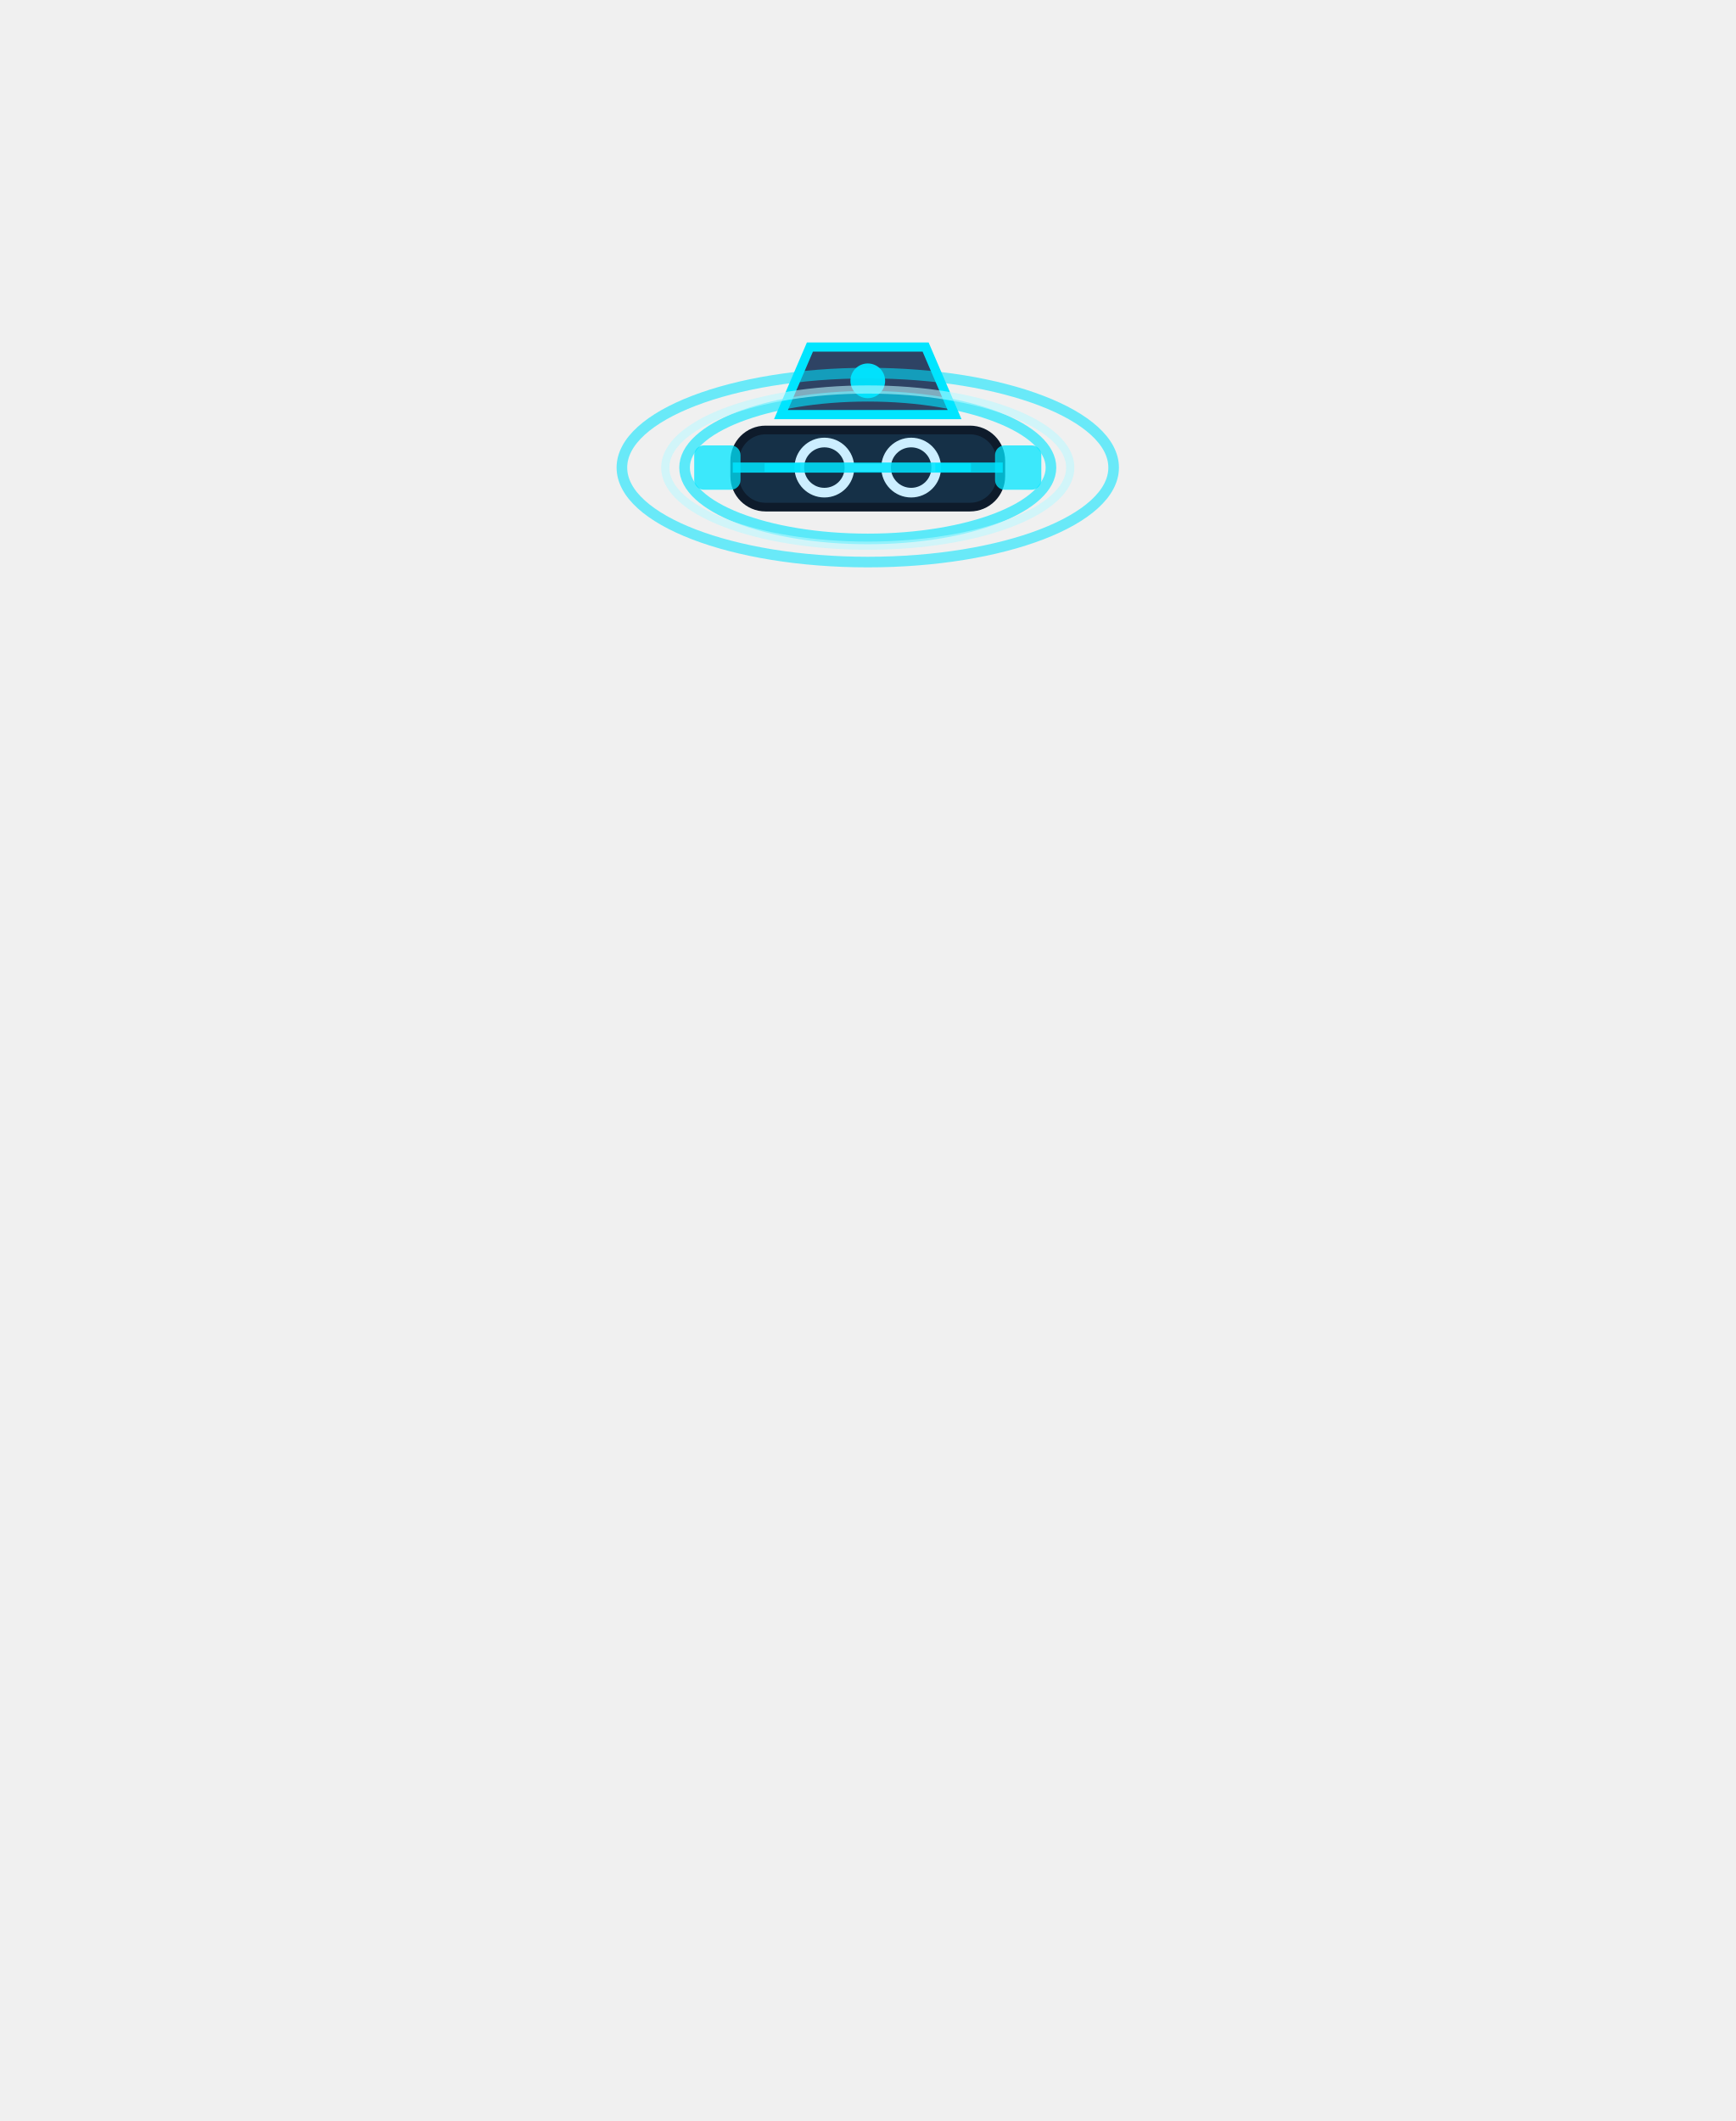
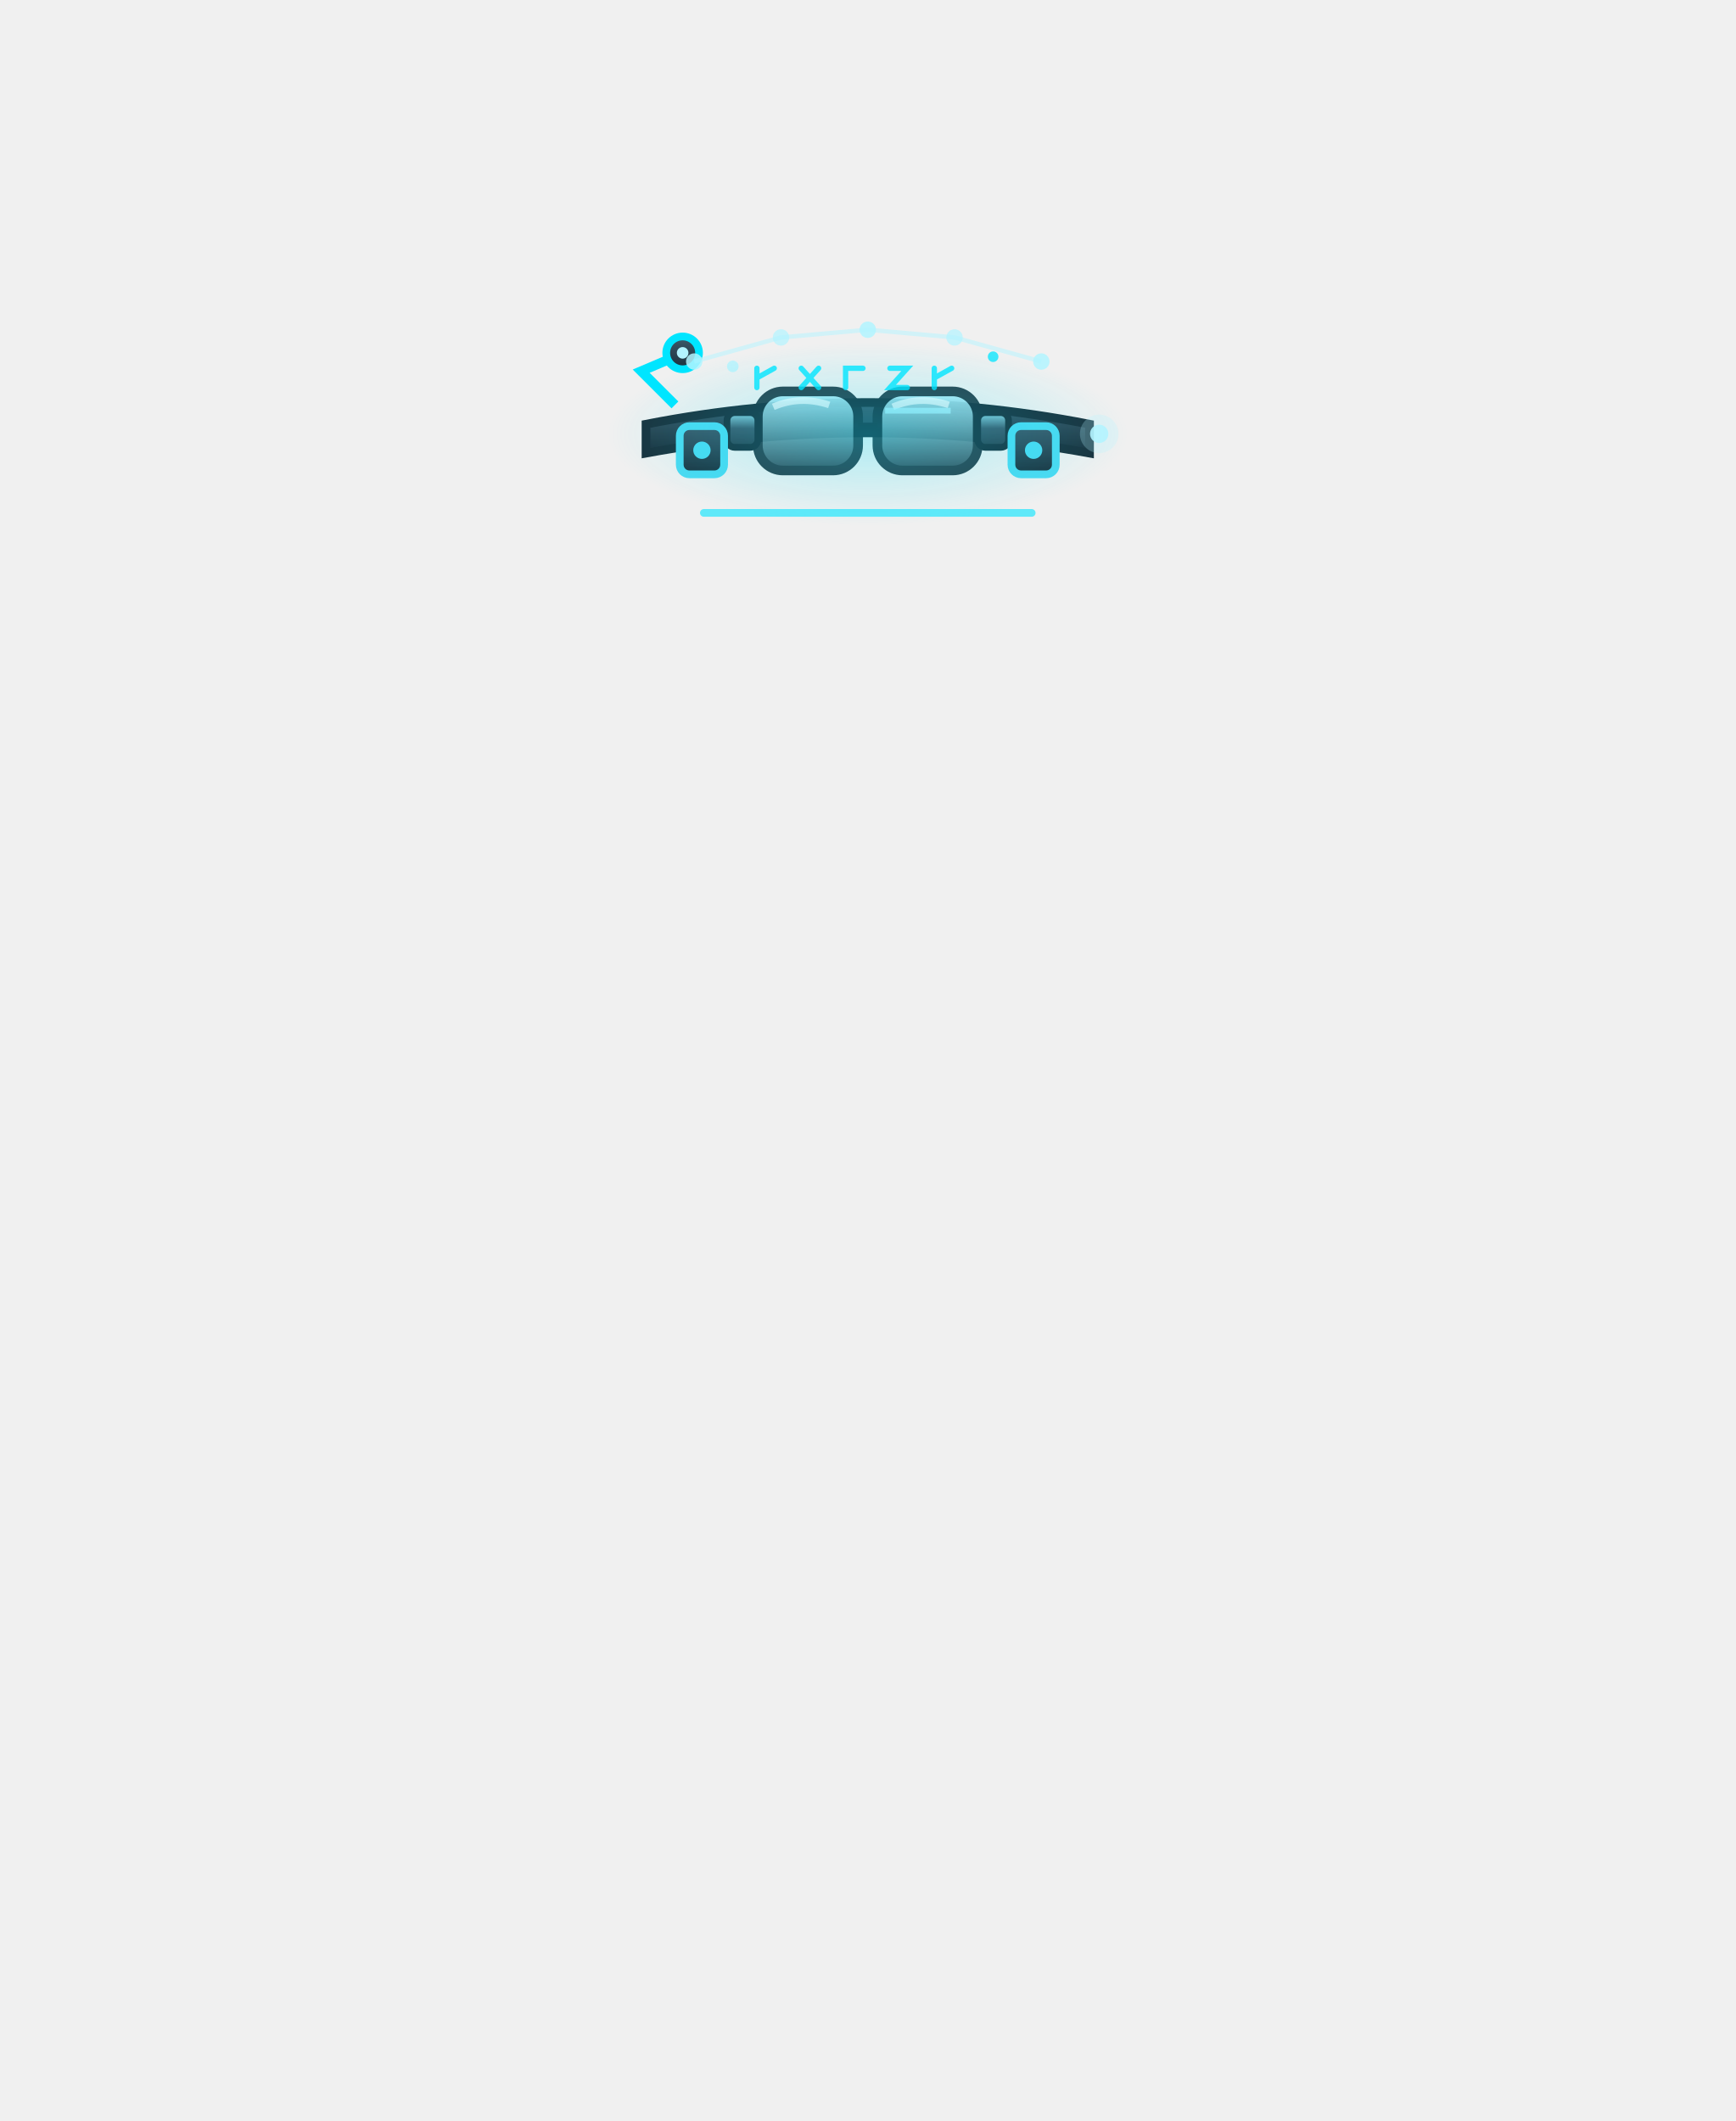
<svg xmlns="http://www.w3.org/2000/svg" viewBox="0 0 180 220" width="180" height="220">
+   <defs>
+     <linearGradient id="cGogg5Case" x1="0" y1="0" x2="0" y2="1">
+       <stop offset="0%" stop-color="#8cd7e6" />
+       <stop offset="45%" stop-color="#3d5a6a" />
+       <stop offset="100%" stop-color="#29424e" />
+     </linearGradient>
+     <linearGradient id="cGogg5Deep" x1="0" y1="0" x2="0" y2="1">
+       <stop offset="0%" stop-color="#3d5a6a" />
+       <stop offset="100%" stop-color="#1a313c" />
+     </linearGradient>
+     <linearGradient id="cGogg5Glass" x1="0" y1="0" x2="0" y2="1">
+       <stop offset="0%" stop-color="#b8f3ff" />
+       <stop offset="100%" stop-color="#29424e" />
+     </linearGradient>
+     <radialGradient id="cGogg5Aura" cx="0.5" cy="0.5" r="0.5">
+       <stop offset="0%" stop-color="#00E5FF" stop-opacity="0.5" />
+       <stop offset="70%" stop-color="#00E5FF" stop-opacity="0.16" />
+       <stop offset="100%" stop-color="#00E5FF" stop-opacity="0.0" />
+     </radialGradient>
+   </defs>
  <g id="helmet_celestial">
-     <rect x="76.2" y="44.6" width="27.6" height="8" rx="3.2" fill="#153047" stroke="#0e1b2b" stroke-width="0.9" />
-     <circle cx="85.5" cy="48.5" r="2.6" fill="none" stroke="#cceeff" stroke-width="1" />
-     <circle cx="94.5" cy="48.5" r="2.6" fill="none" stroke="#cceeff" stroke-width="1" />
-     <path d="M88.1 48.5 L91.9 48.5" stroke="#cceeff" stroke-width="0.85" />
-     <path d="M79.3 48.5 L83 48.5 M97 48.5 L100.7 48.5" stroke="#00E5FF" stroke-width="0.9" opacity="0.8" />
-     <rect x="72" y="46.2" width="4.8" height="4.6" rx="1" fill="#00E5FF" opacity="0.75" />
-     <rect x="103.2" y="46.2" width="4.8" height="4.6" rx="1" fill="#00E5FF" opacity="0.75" />
-     <path d="M76 48.5 L104 48.5" stroke="#00E5FF" stroke-width="1.05" opacity="0.85" />
-     <path d="M84 36 L96 36 L99 43 L81 43 Z" fill="#2e4364" stroke="#00E5FF" stroke-width="0.95" />
-     <circle cx="90" cy="39.5" r="1.8" fill="#00E5FF" opacity="0.95" />
-     <ellipse cx="90" cy="48.5" rx="19" ry="7.4" fill="none" stroke="#00E5FF" stroke-width="1.1" opacity="0.62" />
-     <ellipse cx="90" cy="48.5" rx="25.5" ry="9.8" fill="none" stroke="#00E5FF" stroke-width="1.1" opacity="0.56" />
-     <ellipse cx="90" cy="48.5" rx="21" ry="8.1" fill="none" stroke="#baf8ff" stroke-width="0.85" opacity="0.58" />
+     <path d="M67 44 Q90 39.5 113 44 L113 47 Q90 42.8 67 47 Z" fill="url(#cGogg5Deep)" stroke="#1a313c" stroke-width="0.9" />
+     <rect x="78.6" y="40.6" width="10.4" height="8.2" rx="2.6" fill="url(#cGogg5Glass)" stroke="#1a313c" stroke-width="1" opacity="0.92" />
+     <rect x="91" y="40.6" width="10.4" height="8.2" rx="2.6" fill="url(#cGogg5Glass)" stroke="#1a313c" stroke-width="1" opacity="0.92" />
+     <path d="M89 44.4 L91 44.4" stroke="#1a313c" stroke-width="1.1" />
+     <path d="M80.2 42.2 Q83 41 86 42" stroke="#ffffff" stroke-width="0.7" fill="none" opacity="0.65" />
+     <path d="M92.6 42.2 Q95.4 41 98.4 42" stroke="#ffffff" stroke-width="0.7" fill="none" opacity="0.65" />
+     <rect x="75.4" y="42.8" width="3.2" height="3.6" rx="0.8" fill="url(#cGogg5Case)" stroke="#1a313c" stroke-width="0.7" />
+     <rect x="101.4" y="42.8" width="3.2" height="3.6" rx="0.8" fill="url(#cGogg5Case)" stroke="#1a313c" stroke-width="0.7" />
+     <rect x="70.5" y="44.2" width="4.6" height="5" rx="1" fill="url(#cGogg5Deep)" stroke="#4dd9f0" stroke-width="0.8" />
+     <circle cx="72.8" cy="46.7" r="0.9" fill="#4dd9f0" />
+     <rect x="104.9" y="44.2" width="4.6" height="5" rx="1" fill="url(#cGogg5Deep)" stroke="#4dd9f0" stroke-width="0.8" />
+     <circle cx="107.2" cy="46.7" r="0.9" fill="#4dd9f0" />
+     <path d="M91.8 42.6 L98.6 42.6" stroke="#b2f4ff" stroke-width="0.6" opacity="0.7">
+       <animateTransform attributeName="transform" type="translate" values="0 0;0 6;0 0" dur="2.8s" repeatCount="indefinite" />
+       <animate attributeName="opacity" values="0.7;0.25;0.7" dur="2.8s" repeatCount="indefinite" />
+     </path>
+     <path d="M78.5 38.2 L78.5 40.2 M78.5 39.2 L80.3 38.2 M83.1 38.2 L84.9 40.2 M84.9 38.2 L83.1 40.2 M87.7 40.2 L87.7 38.2 L89.5 38.2 M92.3 38.2 L94.1 38.2 L92.3 40.2 L94.1 40.2 M96.9 38.2 L96.9 40.2 M96.9 39.2 L98.7 38.2" stroke="#00E5FF" stroke-width="0.55" fill="none" opacity="0.8" stroke-linecap="round" />
+     <path d="M70 42 L66.5 38.5 L70.5 36.8" stroke="#00E5FF" stroke-width="1" fill="none" />
+     <circle cx="70.8" cy="36.6" r="1.7" fill="url(#cGogg5Deep)" stroke="#00E5FF" stroke-width="0.8" />
+     <circle cx="70.8" cy="36.6" r="0.6" fill="#b2f4ff">
+       <animate attributeName="opacity" values="1;0.3;1" dur="1.6s" repeatCount="indefinite" />
+     </circle>
+     <path d="M73 53.2 L107 53.2" stroke="#00E5FF" stroke-width="0.8" stroke-linecap="round" opacity="0.6">
+       <animate attributeName="opacity" values="0.6;0.9;0.3;0.6" dur="2.6s" repeatCount="indefinite" />
+     </path>
+     <circle cx="76" cy="38" r="0.6" fill="#b2f4ff" opacity="0.75">
+       <animateTransform attributeName="transform" type="translate" values="0 0;0 -5" dur="2.5s" begin="0s" repeatCount="indefinite" />
+       <animate attributeName="opacity" values="0.75;0.9;0" dur="2.5s" begin="0s" repeatCount="indefinite" />
+     </circle>
+     <circle cx="103" cy="37" r="0.55" fill="#00E5FF" opacity="0.75">
+       <animateTransform attributeName="transform" type="translate" values="0 0;0 -6" dur="3.1s" begin="0.9s" repeatCount="indefinite" />
+       <animate attributeName="opacity" values="0.75;0.9;0" dur="3.1s" begin="0.9s" repeatCount="indefinite" />
+     </circle>
+     <ellipse cx="90" cy="45" rx="27" ry="9.5" fill="url(#cGogg5Aura)" opacity="0.55">
+       <animate attributeName="opacity" values="0.55;0.75;0.35;0.55" dur="4s" repeatCount="indefinite" />
+     </ellipse>
+     <path d="M72 37.5 L81 35" stroke="#b2f4ff" stroke-width="0.45" opacity="0.5" />
+     <path d="M81 35 L90 34.2" stroke="#b2f4ff" stroke-width="0.45" opacity="0.5" />
+     <path d="M90 34.2 L99 35" stroke="#b2f4ff" stroke-width="0.45" opacity="0.5" />
+     <path d="M99 35 L108 37.5" stroke="#b2f4ff" stroke-width="0.45" opacity="0.5" />
+     <circle cx="72" cy="37.5" r="0.85" fill="#b2f4ff" opacity="0.85">
+       <animate attributeName="opacity" values="0.85;0.3;0.85" dur="2.2s" repeatCount="indefinite" />
+     </circle>
+     <circle cx="81" cy="35" r="0.85" fill="#b2f4ff" opacity="0.7" />
+     <circle cx="90" cy="34.2" r="0.85" fill="#b2f4ff" opacity="0.85">
+       <animate attributeName="opacity" values="0.85;0.3;0.85" dur="3.0s" repeatCount="indefinite" />
+     </circle>
+     <circle cx="99" cy="35" r="0.85" fill="#b2f4ff" opacity="0.7" />
+     <circle cx="108" cy="37.5" r="0.85" fill="#b2f4ff" opacity="0.85">
+       <animate attributeName="opacity" values="0.85;0.3;0.85" dur="3.8s" repeatCount="indefinite" />
+     </circle>
+     <g>
+       <animateTransform attributeName="transform" type="rotate" values="0 90 45;360 90 45" dur="9s" repeatCount="indefinite" />
+       <circle cx="114" cy="45" r="0.95" fill="#b2f4ff" opacity="0.9" />
+       <circle cx="114" cy="45" r="1.995" fill="#b2f4ff" opacity="0.25" />
+     </g>
  </g>
</svg>
